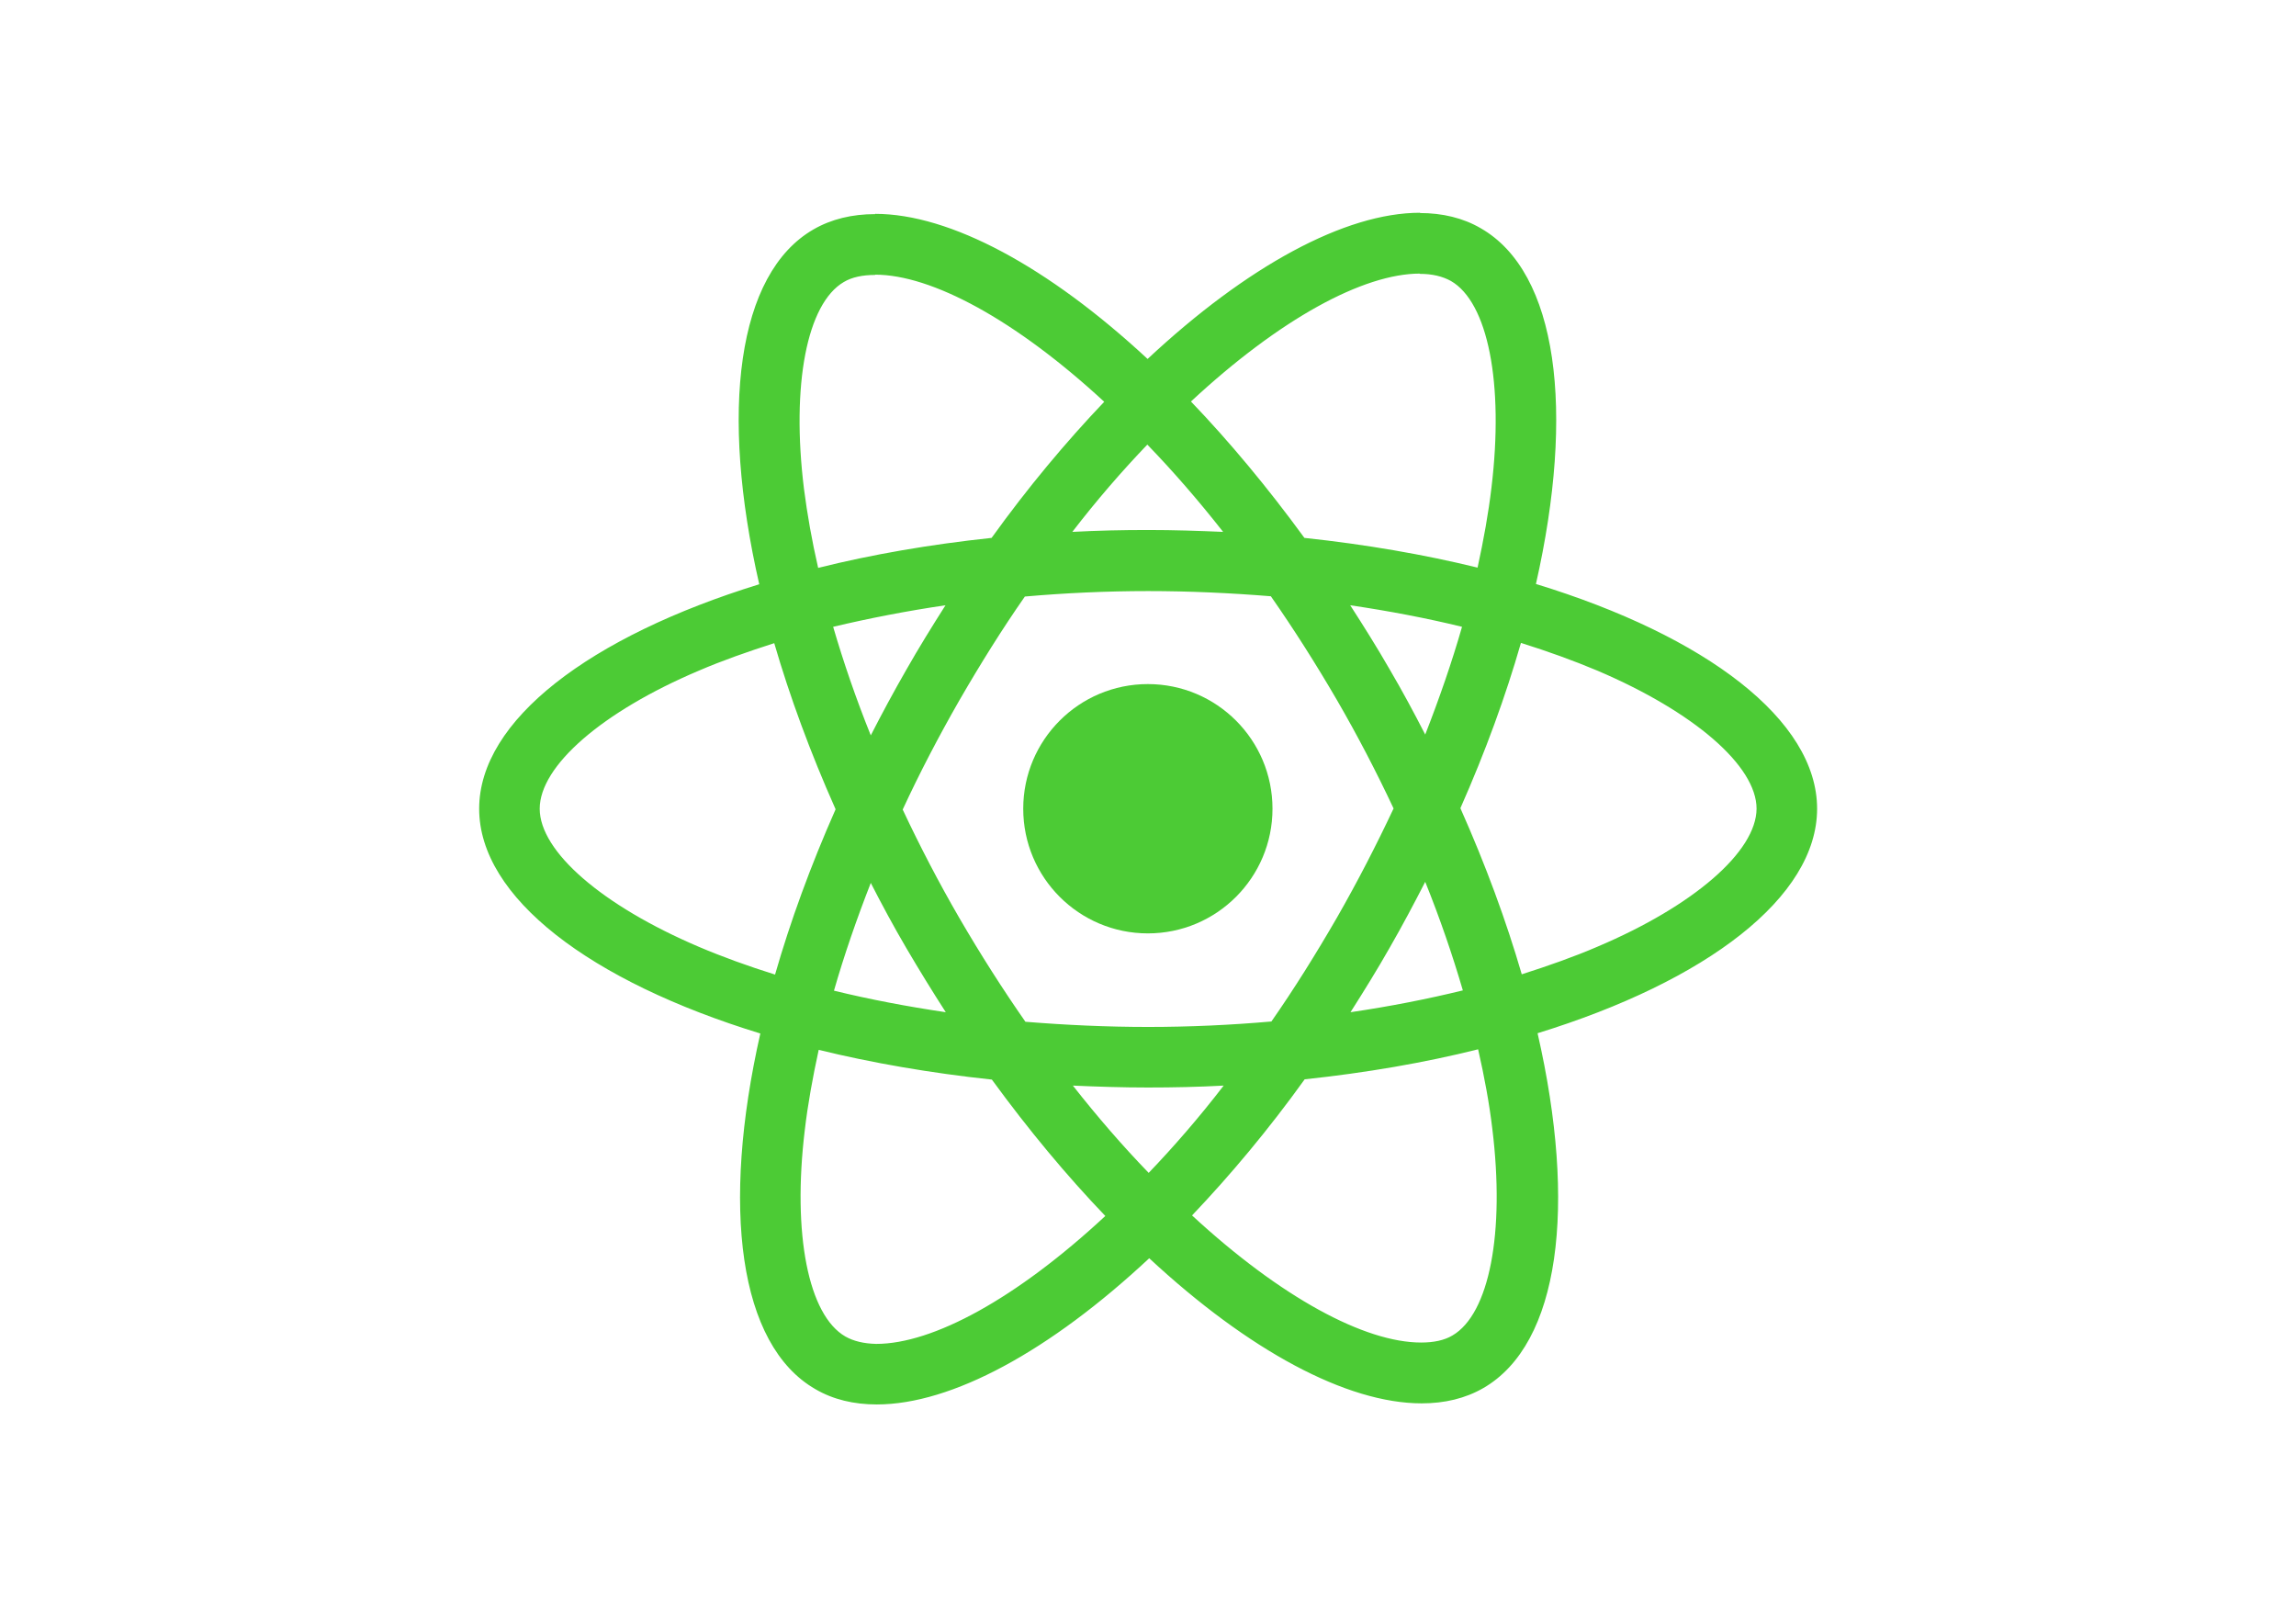
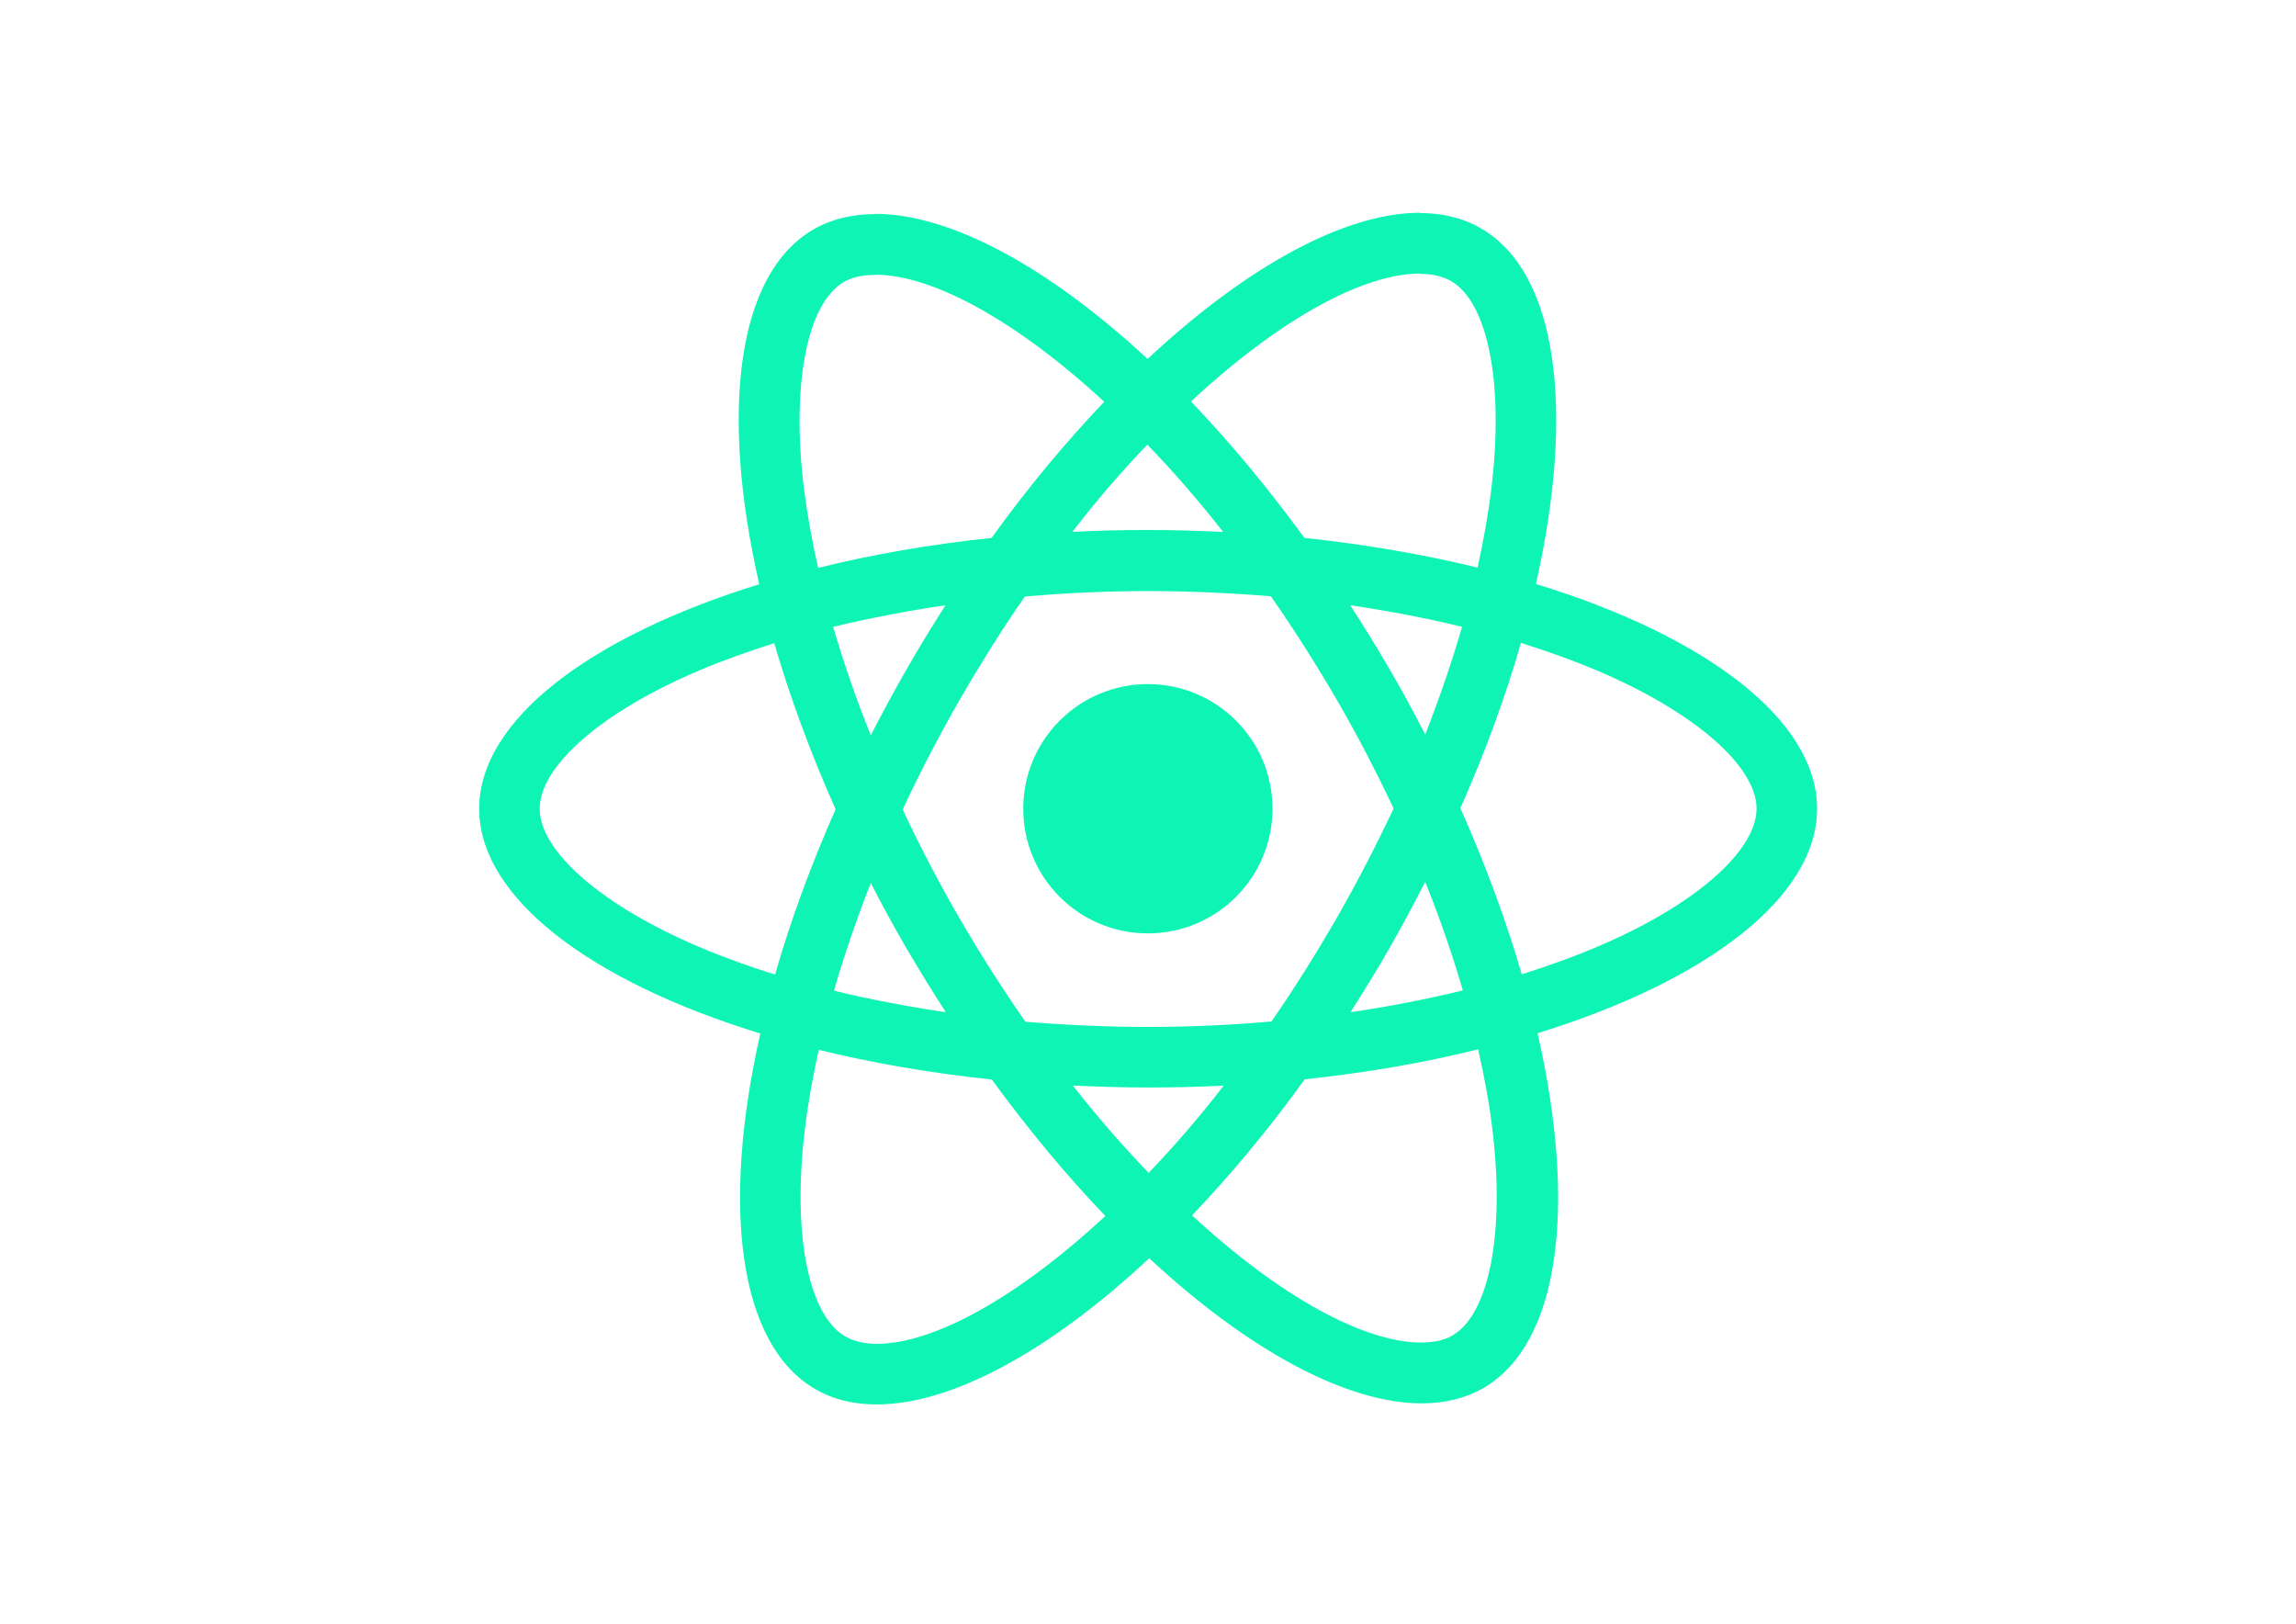
<svg xmlns="http://www.w3.org/2000/svg" viewBox="0 0 841.9 595.3">
-   <g fill="#4ccb35">
+   <g fill="#0ef4b5">
    <path d="M666.3 296.5c0-32.5-40.7-63.3-103.1-82.4 14.4-63.6 8-114.2-20.2-130.4-6.5-3.8-14.1-5.6-22.4-5.6v22.3c4.6 0 8.3.9 11.4 2.6 13.6 7.8 19.5 37.5 14.9 75.7-1.1 9.4-2.9 19.3-5.1 29.4-19.6-4.8-41-8.5-63.5-10.9-13.5-18.5-27.5-35.3-41.6-50 32.6-30.3 63.2-46.9 84-46.9V78c-27.5 0-63.5 19.6-99.9 53.6-36.4-33.8-72.4-53.2-99.9-53.2v22.3c20.7 0 51.4 16.5 84 46.6-14 14.7-28 31.4-41.3 49.9-22.6 2.4-44 6.1-63.6 11-2.3-10-4-19.7-5.2-29-4.7-38.2 1.1-67.9 14.6-75.8 3-1.8 6.9-2.6 11.5-2.6V78.5c-8.4 0-16 1.8-22.6 5.6-28.1 16.2-34.4 66.7-19.9 130.1-62.2 19.2-102.7 49.9-102.7 82.3 0 32.5 40.7 63.3 103.1 82.4-14.4 63.6-8 114.2 20.2 130.4 6.5 3.8 14.1 5.6 22.5 5.6 27.5 0 63.5-19.6 99.9-53.6 36.4 33.8 72.4 53.2 99.9 53.2 8.4 0 16-1.8 22.6-5.6 28.1-16.2 34.4-66.7 19.9-130.1 62-19.1 102.5-49.9 102.5-82.3zm-130.2-66.7c-3.7 12.9-8.3 26.2-13.5 39.5-4.1-8-8.4-16-13.1-24-4.6-8-9.5-15.8-14.4-23.4 14.2 2.1 27.9 4.7 41 7.9zm-45.8 106.5c-7.8 13.5-15.8 26.3-24.1 38.2-14.9 1.3-30 2-45.2 2-15.1 0-30.2-.7-45-1.9-8.3-11.9-16.4-24.6-24.2-38-7.6-13.1-14.5-26.4-20.8-39.8 6.2-13.4 13.2-26.8 20.7-39.9 7.8-13.5 15.8-26.3 24.1-38.2 14.9-1.3 30-2 45.2-2 15.1 0 30.2.7 45 1.9 8.3 11.9 16.4 24.6 24.2 38 7.6 13.1 14.5 26.4 20.8 39.8-6.3 13.4-13.2 26.8-20.7 39.9zm32.3-13c5.4 13.4 10 26.8 13.8 39.8-13.1 3.2-26.9 5.9-41.2 8 4.9-7.7 9.8-15.6 14.4-23.7 4.6-8 8.9-16.1 13-24.1zM421.2 430c-9.3-9.6-18.6-20.3-27.8-32 9 .4 18.2.7 27.5.7 9.4 0 18.7-.2 27.8-.7-9 11.7-18.3 22.4-27.5 32zm-74.4-58.9c-14.2-2.1-27.9-4.7-41-7.9 3.7-12.9 8.3-26.2 13.5-39.5 4.1 8 8.4 16 13.1 24 4.7 8 9.5 15.8 14.4 23.4zM420.7 163c9.3 9.6 18.6 20.3 27.8 32-9-.4-18.2-.7-27.5-.7-9.4 0-18.7.2-27.8.7 9-11.7 18.3-22.4 27.5-32zm-74 58.9c-4.9 7.7-9.8 15.6-14.4 23.7-4.6 8-8.9 16-13 24-5.4-13.4-10-26.8-13.8-39.8 13.1-3.1 26.9-5.8 41.2-7.9zm-90.5 125.2c-35.4-15.1-58.3-34.9-58.3-50.6 0-15.7 22.9-35.6 58.3-50.6 8.6-3.7 18-7 27.7-10.1 5.7 19.6 13.2 40 22.5 60.9-9.2 20.8-16.6 41.1-22.2 60.6-9.9-3.1-19.3-6.5-28-10.2zM310 490c-13.6-7.8-19.5-37.5-14.9-75.7 1.1-9.4 2.9-19.3 5.1-29.4 19.6 4.8 41 8.5 63.5 10.9 13.5 18.5 27.5 35.3 41.6 50-32.6 30.3-63.2 46.9-84 46.9-4.5-.1-8.3-1-11.3-2.7zm237.2-76.2c4.7 38.2-1.1 67.9-14.6 75.8-3 1.8-6.9 2.6-11.5 2.6-20.7 0-51.4-16.5-84-46.6 14-14.7 28-31.4 41.3-49.9 22.6-2.4 44-6.1 63.6-11 2.3 10.1 4.1 19.8 5.2 29.1zm38.5-66.7c-8.6 3.7-18 7-27.7 10.1-5.7-19.6-13.2-40-22.5-60.9 9.2-20.8 16.6-41.1 22.2-60.6 9.9 3.1 19.3 6.5 28.1 10.2 35.4 15.1 58.3 34.9 58.3 50.6-.1 15.7-23 35.6-58.4 50.6zM320.8 78.4z" />
    <circle cx="420.9" cy="296.5" r="45.7" />
    <path d="M520.5 78.1z" />
  </g>
</svg>
